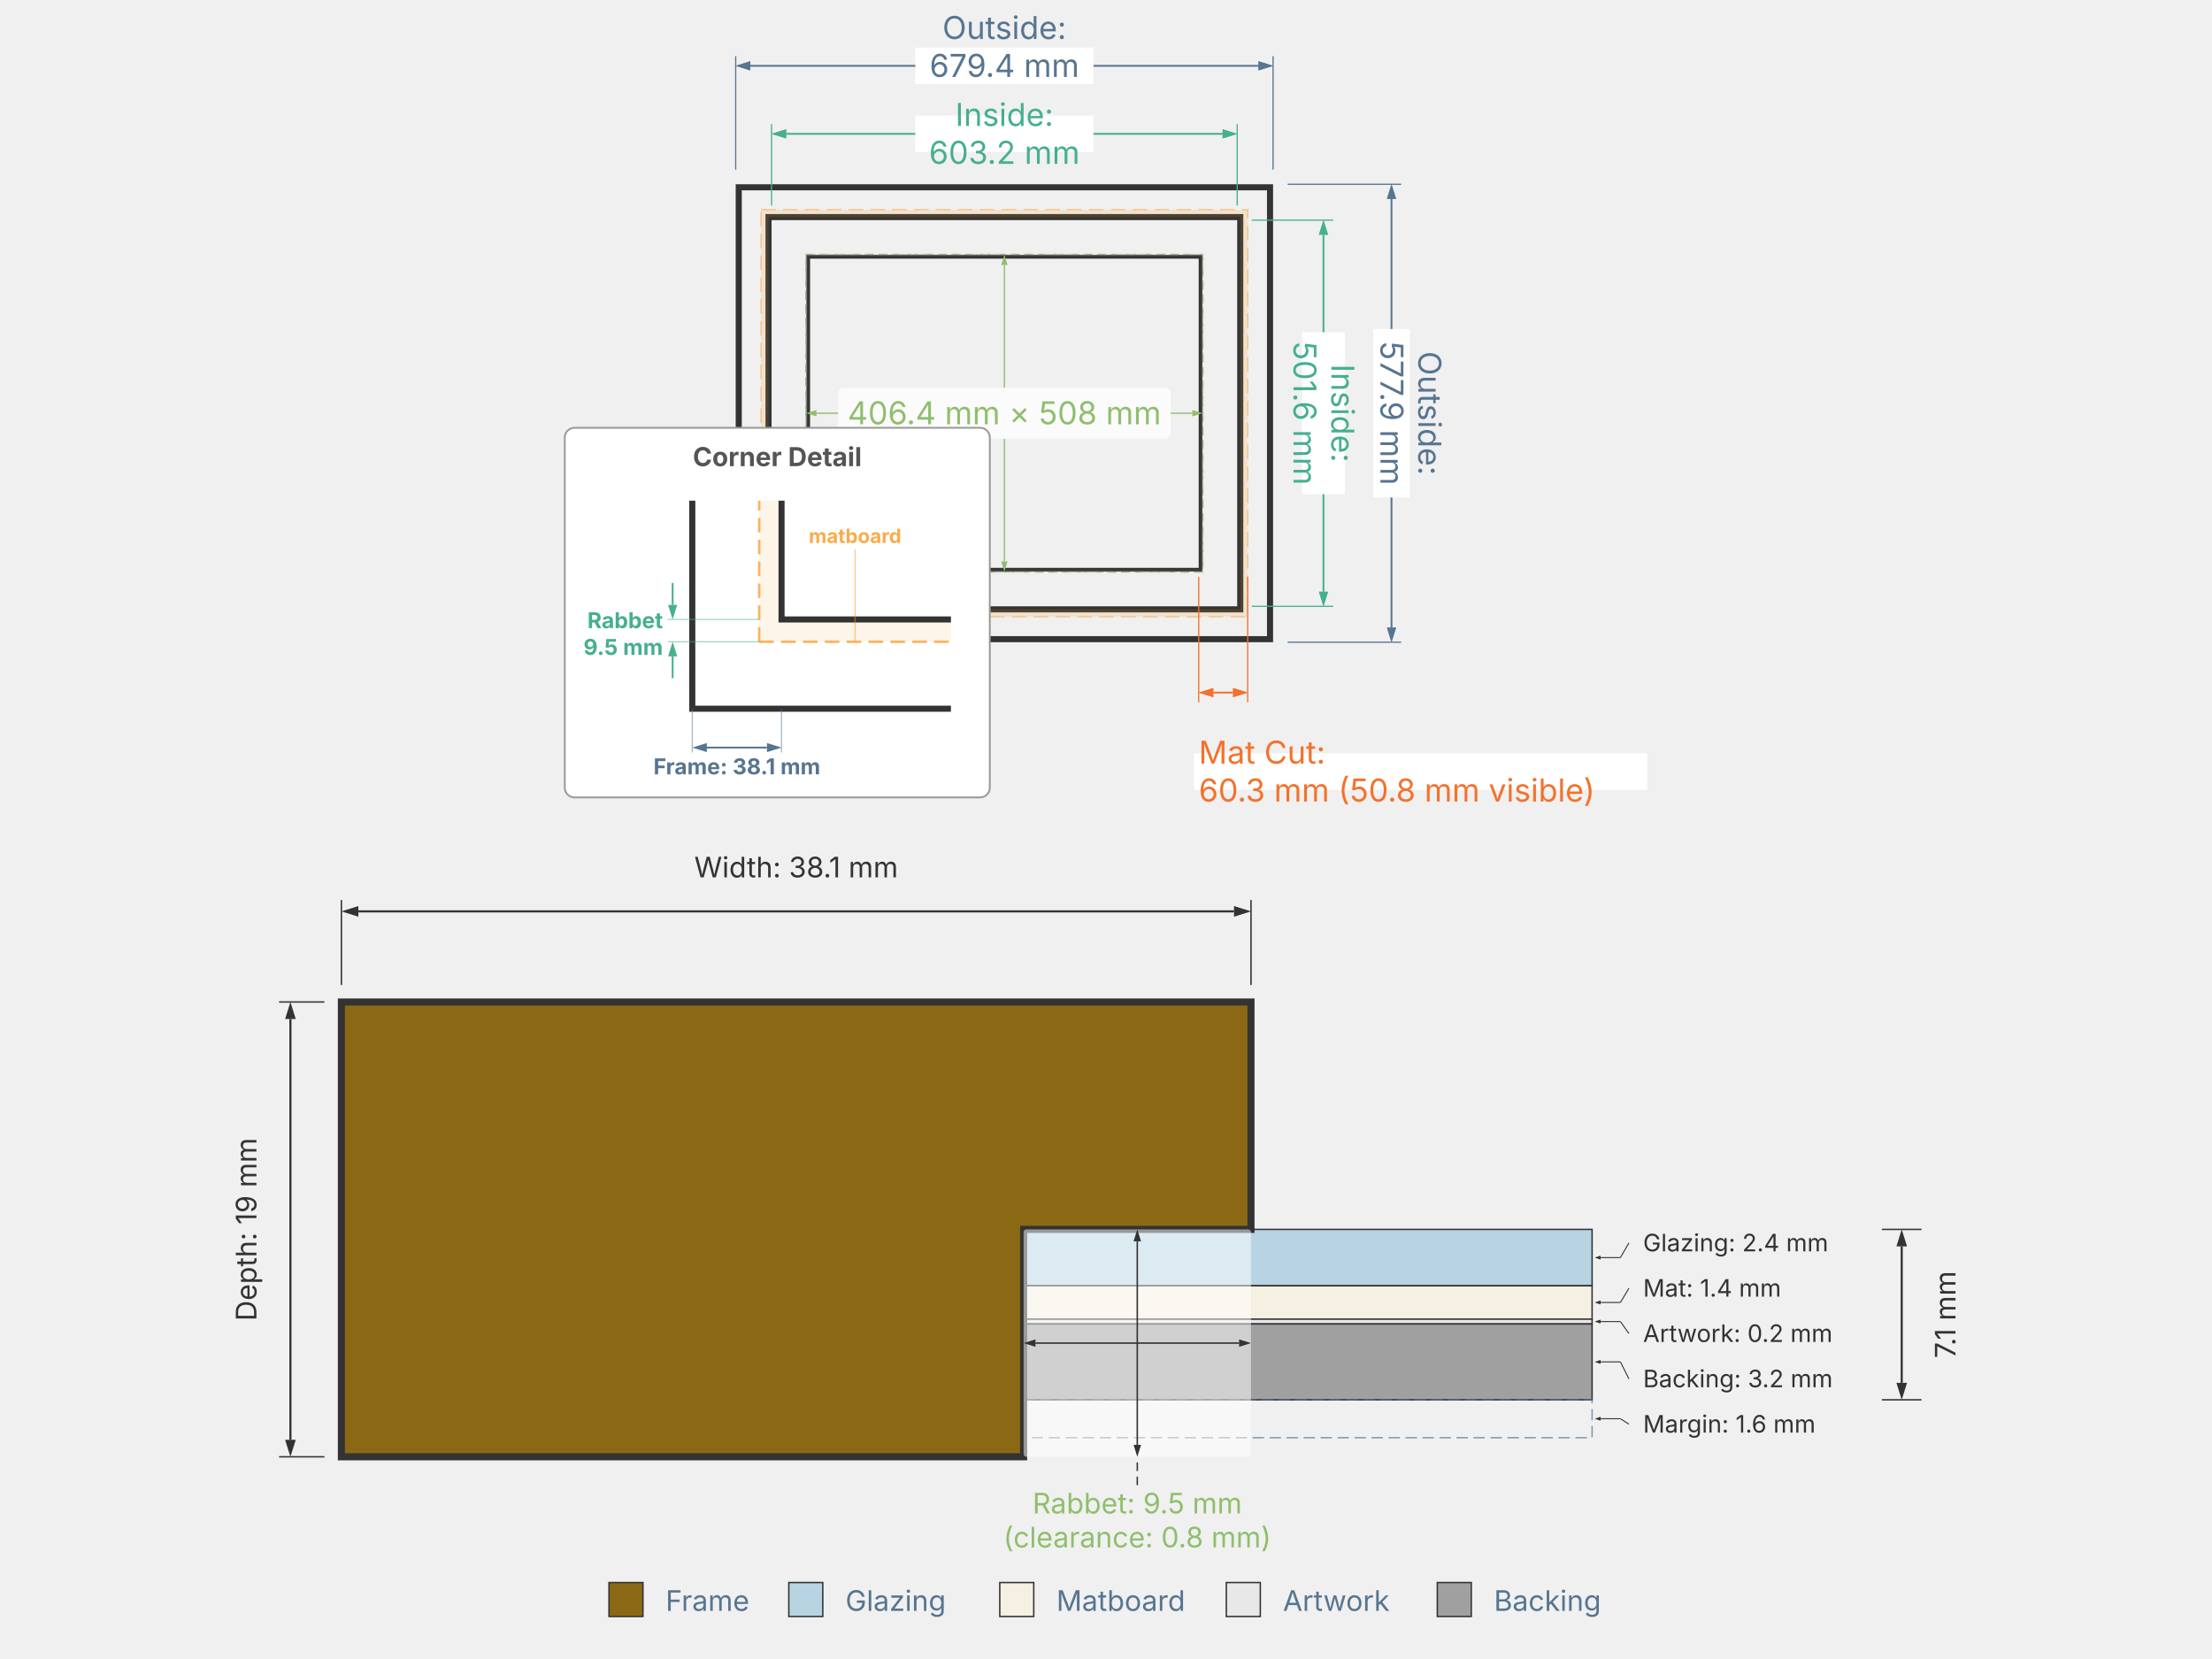
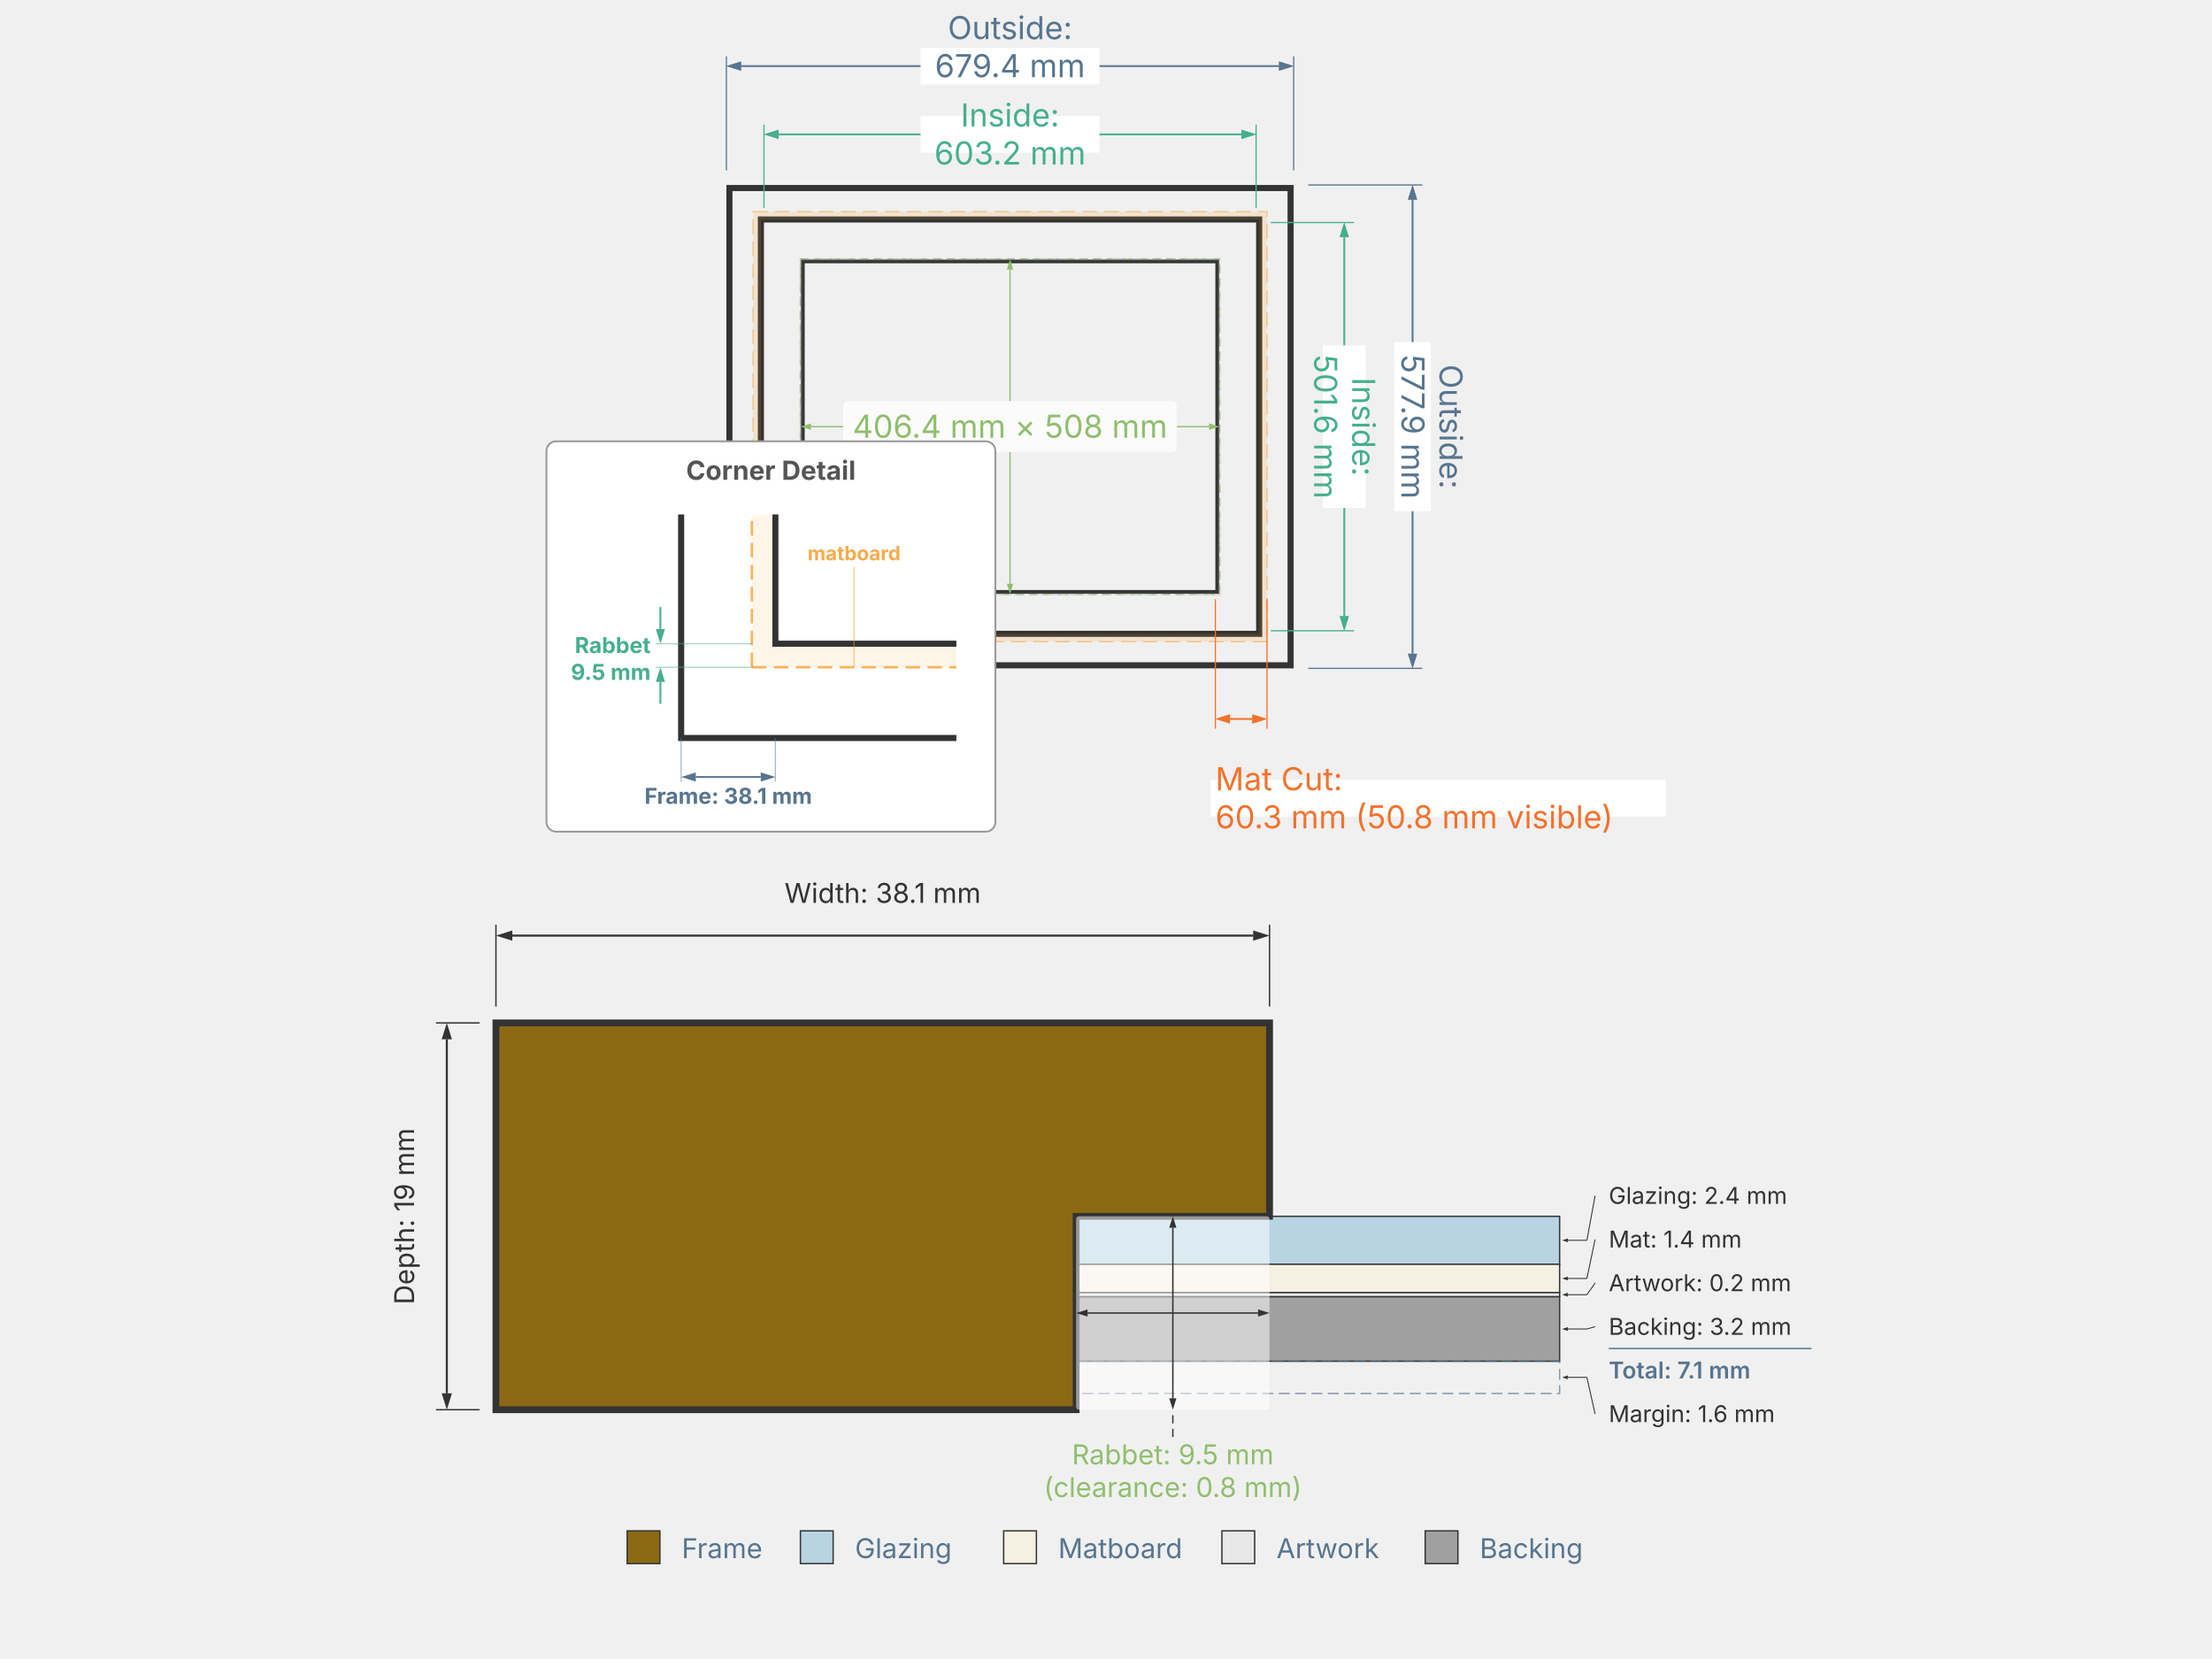
<svg xmlns="http://www.w3.org/2000/svg" viewBox="0 0 800.00 600.00">
-   <g id="plan-view" transform="translate(11.81, 5.36) scale(0.8786)">
+   <g id="plan-view" transform="translate(12.49, 5.38) scale(0.882)">
    <g id="geometry">
-       <rect x="290.65" y="71.00" width="218.70" height="186.00" stroke="#333333" stroke-width="2.5" fill="none" />
-       <rect x="302.91" y="83.26" width="194.18" height="161.47" stroke="#333333" stroke-width="2.5" fill="none" />
-       <rect x="319.26" y="99.62" width="161.47" height="128.77" stroke="#333333" stroke-width="1.5" fill="none" />
-       <rect x="318.24" y="98.59" width="163.52" height="130.81" stroke="#90be6d" stroke-width="0.5" stroke-dasharray="4,2" fill="none" opacity="0.6" />
+       <rect x="284.94" y="71.00" width="230.11" height="195.71" stroke="#333333" stroke-width="2.5" fill="none" />
+       <rect x="297.85" y="83.90" width="204.31" height="169.90" stroke="#333333" stroke-width="2.5" fill="none" />
+       <rect x="315.05" y="101.11" width="169.90" height="135.49" stroke="#333333" stroke-width="1.5" fill="none" />
+       <rect x="313.98" y="100.03" width="172.05" height="137.64" stroke="#90be6d" stroke-width="0.5" stroke-dasharray="4,2" fill="none" opacity="0.6" />
    </g>
    <g id="rabbet-overlap">
-       <path d="M299.85,80.20 h200.31 v167.60 h-200.31 Z M302.91,83.26 v161.47 h194.18 v-161.47 Z" fill="#f8961e" fill-opacity="0.15" fill-rule="evenodd" stroke="none" />
+       <path d="M294.62,80.68 h210.76 v176.35 h-210.76 Z M297.85,83.90 v169.90 h204.31 v-169.90 Z" fill="#f8961e" fill-opacity="0.15" fill-rule="evenodd" stroke="none" />
    </g>
    <g id="content-boundary">
-       <rect x="299.85" y="80.20" width="200.31" height="167.60" stroke="#f8961e" stroke-width="0.5" stroke-dasharray="6,3" fill="none" opacity="0.5" />
+       <rect x="294.62" y="80.68" width="210.76" height="176.35" stroke="#f8961e" stroke-width="0.5" stroke-dasharray="6,3" fill="none" opacity="0.5" />
    </g>
    <g id="mat-overlap">
-       <path d="M318.24,98.59 h163.52 v130.81 h-163.52 Z M319.26,99.62 v128.77 h161.47 v-128.77 Z" fill="#888888" fill-opacity="0.12" fill-rule="evenodd" stroke="none" />
-       <rect x="318.24" y="98.59" width="163.52" height="130.81" fill="none" stroke="#888888" stroke-width="0.40" stroke-dasharray="3,2" stroke-opacity="0.4" />
+       <path d="M313.98,100.03 h172.05 v137.64 h-172.05 Z M315.05,101.11 v135.49 h169.90 v-135.49 Z" fill="#888888" fill-opacity="0.12" fill-rule="evenodd" stroke="none" />
+       <rect x="313.98" y="100.03" width="172.05" height="137.64" fill="none" stroke="#888888" stroke-width="0.40" stroke-dasharray="3,2" stroke-opacity="0.4" />
    </g>
    <g id="dimensions">
      <g class="dimension">
-         <line x1="304.16" y1="78.51" x2="304.16" y2="45.00" stroke="#46af8f" stroke-width="0.5" />
-         <line x1="495.84" y1="78.51" x2="495.84" y2="45.00" stroke="#46af8f" stroke-width="0.5" />
-         <polygon points="304.16,49.00 310.16,50.88 310.16,47.12" fill="#46af8f" data-arrow="true" />
-         <line x1="310.16" y1="49.00" x2="489.84" y2="49.00" stroke="#46af8f" stroke-width="0.75" />
-         <polygon points="495.84,49.00 489.84,47.12 489.84,50.88" fill="#46af8f" data-arrow="true" />
+         <line x1="299.10" y1="79.15" x2="299.10" y2="45.00" stroke="#46af8f" stroke-width="0.5" />
+         <line x1="500.90" y1="79.15" x2="500.90" y2="45.00" stroke="#46af8f" stroke-width="0.5" />
+         <polygon points="299.10,49.00 305.10,50.88 305.10,47.12" fill="#46af8f" data-arrow="true" />
+         <line x1="305.10" y1="49.00" x2="494.90" y2="49.00" stroke="#46af8f" stroke-width="0.75" />
+         <polygon points="500.90,49.00 494.90,47.12 494.90,50.88" fill="#46af8f" data-arrow="true" />
        <rect x="363.33" y="41.50" width="73.34" height="15.00" fill="#FFFFFF" stroke="none" />
-         <polygon points="304.16,49.00 310.16,50.88 310.16,47.12" fill="#46af8f" data-arrow="true" />
-         <polygon points="495.84,49.00 489.84,47.12 489.84,50.88" fill="#46af8f" data-arrow="true" />
-       </g>
-       <g class="dimension">
-         <line x1="289.40" y1="63.75" x2="289.40" y2="17.00" stroke="#577590" stroke-width="0.5" />
-         <line x1="510.60" y1="63.75" x2="510.60" y2="17.00" stroke="#577590" stroke-width="0.5" />
-         <polygon points="289.40,21.00 295.40,22.88 295.40,19.12" fill="#577590" data-arrow="true" />
-         <line x1="295.40" y1="21.00" x2="504.60" y2="21.00" stroke="#577590" stroke-width="0.75" />
-         <polygon points="510.60,21.00 504.60,19.12 504.60,22.88" fill="#577590" data-arrow="true" />
+         <polygon points="299.10,49.00 305.10,50.88 305.10,47.12" fill="#46af8f" data-arrow="true" />
+         <polygon points="500.90,49.00 494.90,47.12 494.90,50.88" fill="#46af8f" data-arrow="true" />
+       </g>
+       <g class="dimension">
+         <line x1="283.69" y1="63.75" x2="283.69" y2="17.00" stroke="#577590" stroke-width="0.5" />
+         <line x1="516.31" y1="63.75" x2="516.31" y2="17.00" stroke="#577590" stroke-width="0.5" />
+         <polygon points="283.69,21.00 289.69,22.88 289.69,19.12" fill="#577590" data-arrow="true" />
+         <line x1="289.69" y1="21.00" x2="510.31" y2="21.00" stroke="#577590" stroke-width="0.75" />
+         <polygon points="516.31,21.00 510.31,19.12 510.31,22.88" fill="#577590" data-arrow="true" />
        <rect x="363.33" y="13.50" width="73.34" height="15.00" fill="#FFFFFF" stroke="none" />
-         <polygon points="289.40,21.00 295.40,22.88 295.40,19.12" fill="#577590" data-arrow="true" />
-         <polygon points="510.60,21.00 504.60,19.12 504.60,22.88" fill="#577590" data-arrow="true" />
-       </g>
-       <g class="dimension">
-         <line x1="501.84" y1="84.51" x2="535.35" y2="84.51" stroke="#46af8f" stroke-width="0.5" />
-         <line x1="501.84" y1="243.49" x2="535.35" y2="243.49" stroke="#46af8f" stroke-width="0.5" />
-         <polygon points="531.35,84.51 529.48,90.51 533.23,90.51" fill="#46af8f" data-arrow="true" />
-         <line x1="531.35" y1="90.51" x2="531.35" y2="237.49" stroke="#46af8f" stroke-width="0.75" />
-         <polygon points="531.35,243.49 533.23,237.49 529.48,237.49" fill="#46af8f" data-arrow="true" />
-         <rect x="522.55" y="130.67" width="17.60" height="66.67" fill="#FFFFFF" stroke="none" />
-         <polygon points="531.35,84.51 529.48,90.51 533.23,90.51" fill="#46af8f" data-arrow="true" />
-         <polygon points="531.35,243.49 533.23,237.49 529.48,237.49" fill="#46af8f" data-arrow="true" />
-       </g>
-       <g class="dimension">
-         <line x1="516.60" y1="69.75" x2="563.35" y2="69.75" stroke="#577590" stroke-width="0.5" />
-         <line x1="516.60" y1="258.25" x2="563.35" y2="258.25" stroke="#577590" stroke-width="0.5" />
-         <polygon points="559.35,69.75 557.48,75.75 561.23,75.75" fill="#577590" data-arrow="true" />
-         <line x1="559.35" y1="75.75" x2="559.35" y2="252.25" stroke="#577590" stroke-width="0.75" />
-         <polygon points="559.35,258.25 561.23,252.25 557.48,252.25" fill="#577590" data-arrow="true" />
-         <rect x="551.85" y="129.33" width="15.00" height="69.34" fill="#FFFFFF" stroke="none" />
-         <polygon points="559.35,69.75 557.48,75.75 561.23,75.75" fill="#577590" data-arrow="true" />
-         <polygon points="559.35,258.25 561.23,252.25 557.48,252.25" fill="#577590" data-arrow="true" />
+         <polygon points="283.69,21.00 289.69,22.88 289.69,19.12" fill="#577590" data-arrow="true" />
+         <polygon points="516.31,21.00 510.31,19.12 510.31,22.88" fill="#577590" data-arrow="true" />
+       </g>
+       <g class="dimension">
+         <line x1="506.90" y1="85.15" x2="541.06" y2="85.15" stroke="#46af8f" stroke-width="0.5" />
+         <line x1="506.90" y1="252.55" x2="541.06" y2="252.55" stroke="#46af8f" stroke-width="0.5" />
+         <polygon points="537.06,85.15 535.18,91.15 538.93,91.15" fill="#46af8f" data-arrow="true" />
+         <line x1="537.06" y1="91.15" x2="537.06" y2="246.55" stroke="#46af8f" stroke-width="0.75" />
+         <polygon points="537.06,252.55 538.93,246.55 535.18,246.55" fill="#46af8f" data-arrow="true" />
+         <rect x="528.26" y="135.52" width="17.60" height="66.67" fill="#FFFFFF" stroke="none" />
+         <polygon points="537.06,85.15 535.18,91.15 538.93,91.15" fill="#46af8f" data-arrow="true" />
+         <polygon points="537.06,252.55 538.93,246.55 535.18,246.55" fill="#46af8f" data-arrow="true" />
+       </g>
+       <g class="dimension">
+         <line x1="522.31" y1="69.75" x2="569.06" y2="69.75" stroke="#577590" stroke-width="0.5" />
+         <line x1="522.31" y1="267.96" x2="569.06" y2="267.96" stroke="#577590" stroke-width="0.5" />
+         <polygon points="565.06,69.75 563.18,75.75 566.93,75.75" fill="#577590" data-arrow="true" />
+         <line x1="565.06" y1="75.75" x2="565.06" y2="261.96" stroke="#577590" stroke-width="0.75" />
+         <polygon points="565.06,267.96 566.93,261.96 563.18,261.96" fill="#577590" data-arrow="true" />
+         <rect x="557.56" y="134.18" width="15.00" height="69.34" fill="#FFFFFF" stroke="none" />
+         <polygon points="565.06,69.75 563.18,75.75 566.93,75.75" fill="#577590" data-arrow="true" />
+         <polygon points="565.06,267.96 566.93,261.96 563.18,261.96" fill="#577590" data-arrow="true" />
      </g>
      <text transform="translate(400.00, 45.75)" fill="#46af8f" font-family="Inter, system-ui, -apple-system, sans-serif" font-size="13px" text-anchor="middle">Inside:</text>
      <text transform="translate(400.00, 61.35)" fill="#46af8f" font-family="Inter, system-ui, -apple-system, sans-serif" font-size="13px" text-anchor="middle">603.2 mm</text>
      <text transform="translate(400.00, 9.95)" fill="#577590" font-family="Inter, system-ui, -apple-system, sans-serif" font-size="13px" text-anchor="middle">Outside:</text>
      <text transform="translate(400.00, 25.55)" fill="#577590" font-family="Inter, system-ui, -apple-system, sans-serif" font-size="13px" text-anchor="middle">679.4 mm</text>
-       <text transform="rotate(90 539.15 164.00)" x="539.15" y="168.55" fill="#46af8f" font-family="Inter, system-ui, -apple-system, sans-serif" font-size="13px" text-anchor="middle">Inside:</text>
-       <text transform="rotate(90 523.55 164.00)" x="523.55" y="168.55" fill="#46af8f" font-family="Inter, system-ui, -apple-system, sans-serif" font-size="13px" text-anchor="middle">501.6 mm</text>
-       <text transform="rotate(90 574.95 164.00)" x="574.95" y="168.55" fill="#577590" font-family="Inter, system-ui, -apple-system, sans-serif" font-size="13px" text-anchor="middle">Outside:</text>
-       <text transform="rotate(90 559.35 164.00)" x="559.35" y="168.55" fill="#577590" font-family="Inter, system-ui, -apple-system, sans-serif" font-size="13px" text-anchor="middle">577.9 mm</text>
+       <text transform="rotate(90 544.86 168.85)" x="544.86" y="173.40" fill="#46af8f" font-family="Inter, system-ui, -apple-system, sans-serif" font-size="13px" text-anchor="middle">Inside:</text>
+       <text transform="rotate(90 529.26 168.85)" x="529.26" y="173.40" fill="#46af8f" font-family="Inter, system-ui, -apple-system, sans-serif" font-size="13px" text-anchor="middle">501.6 mm</text>
+       <text transform="rotate(90 580.66 168.85)" x="580.66" y="173.40" fill="#577590" font-family="Inter, system-ui, -apple-system, sans-serif" font-size="13px" text-anchor="middle">Outside:</text>
+       <text transform="rotate(90 565.06 168.85)" x="565.06" y="173.40" fill="#577590" font-family="Inter, system-ui, -apple-system, sans-serif" font-size="13px" text-anchor="middle">577.9 mm</text>
    </g>
    <g id="artwork-indicator">
-       <polygon points="318.44,164.00 322.64,165.31 322.64,162.69" fill="#90be6d" data-arrow="true" />
-       <line x1="322.64" y1="164.00" x2="331.59" y2="164.00" stroke="#90be6d" stroke-width="0.525" />
-       <line x1="468.41" y1="164.00" x2="477.36" y2="164.00" stroke="#90be6d" stroke-width="0.525" />
-       <polygon points="481.56,164.00 477.36,162.69 477.36,165.31" fill="#90be6d" data-arrow="true" />
-       <polygon points="400.00,98.79 398.69,102.99 401.31,102.99" fill="#90be6d" data-arrow="true" />
-       <line x1="400.00" y1="102.99" x2="400.00" y2="153.55" stroke="#90be6d" stroke-width="0.525" />
-       <line x1="400.00" y1="174.45" x2="400.00" y2="225.01" stroke="#90be6d" stroke-width="0.525" />
-       <polygon points="400.00,229.21 401.31,225.01 398.69,225.01" fill="#90be6d" data-arrow="true" />
-       <rect x="331.59" y="153.55" width="136.83" height="20.90" fill="#FFFFFF" fill-opacity="0.75" stroke="none" rx="2" />
-       <text transform="translate(400.00, 168.55)" fill="#90be6d" font-family="Inter, system-ui, -apple-system, sans-serif" font-size="13.00px" text-anchor="middle">406.4 mm × 508 mm</text>
+       <polygon points="314.18,168.85 318.38,170.17 318.38,167.54" fill="#90be6d" data-arrow="true" />
+       <line x1="318.38" y1="168.85" x2="331.59" y2="168.85" stroke="#90be6d" stroke-width="0.525" />
+       <line x1="468.41" y1="168.85" x2="481.62" y2="168.85" stroke="#90be6d" stroke-width="0.525" />
+       <polygon points="485.82,168.85 481.62,167.54 481.62,170.17" fill="#90be6d" data-arrow="true" />
+       <polygon points="400.00,100.23 398.69,104.43 401.31,104.43" fill="#90be6d" data-arrow="true" />
+       <line x1="400.00" y1="104.43" x2="400.00" y2="158.40" stroke="#90be6d" stroke-width="0.525" />
+       <line x1="400.00" y1="179.30" x2="400.00" y2="233.27" stroke="#90be6d" stroke-width="0.525" />
+       <polygon points="400.00,237.47 401.31,233.27 398.69,233.27" fill="#90be6d" data-arrow="true" />
+       <rect x="331.59" y="158.40" width="136.83" height="20.90" fill="#FFFFFF" fill-opacity="0.75" stroke="none" rx="2" />
+       <text transform="translate(400.00, 173.40)" fill="#90be6d" font-family="Inter, system-ui, -apple-system, sans-serif" font-size="13.00px" text-anchor="middle">406.4 mm × 508 mm</text>
    </g>
    <g id="mat-cut-geom">
      <g class="dimension">
-         <line x1="479.99" y1="231.38" x2="479.99" y2="283.00" stroke="#f3722c" stroke-width="0.5" />
-         <line x1="500.15" y1="231.38" x2="500.15" y2="283.00" stroke="#f3722c" stroke-width="0.5" />
-         <polygon points="479.99,279.00 485.99,280.88 485.99,277.12" fill="#f3722c" data-arrow="true" />
-         <line x1="485.99" y1="279.00" x2="494.15" y2="279.00" stroke="#f3722c" stroke-width="0.75" />
-         <polygon points="500.15,279.00 494.15,277.12 494.15,280.88" fill="#f3722c" data-arrow="true" />
-         <rect x="477.99" y="304.00" width="186.62" height="15.00" fill="#FFFFFF" stroke="none" />
-         <polygon points="479.99,279.00 485.99,280.88 485.99,277.12" fill="#f3722c" data-arrow="true" />
-         <polygon points="500.15,279.00 494.15,277.12 494.15,280.88" fill="#f3722c" data-arrow="true" />
+         <line x1="484.20" y1="239.60" x2="484.20" y2="292.71" stroke="#f3722c" stroke-width="0.5" />
+         <line x1="505.38" y1="239.60" x2="505.38" y2="292.71" stroke="#f3722c" stroke-width="0.5" />
+         <polygon points="484.20,288.71 490.20,290.58 490.20,286.83" fill="#f3722c" data-arrow="true" />
+         <line x1="490.20" y1="288.71" x2="499.38" y2="288.71" stroke="#f3722c" stroke-width="0.75" />
+         <polygon points="505.38,288.71 499.38,286.83 499.38,290.58" fill="#f3722c" data-arrow="true" />
+         <rect x="482.20" y="313.71" width="186.62" height="15.00" fill="#FFFFFF" stroke="none" />
+         <polygon points="484.20,288.71 490.20,290.58 490.20,286.83" fill="#f3722c" data-arrow="true" />
+         <polygon points="505.38,288.71 499.38,286.83 499.38,290.58" fill="#f3722c" data-arrow="true" />
      </g>
    </g>
    <g id="corner-detail">
      <defs>
        <clipPath id="corner-detail-clip">
-           <rect x="223.04" y="194.00" width="166.96" height="124.14" />
+           <rect x="213.91" y="198.85" width="176.09" height="132.08" />
        </clipPath>
      </defs>
-       <rect x="219.04" y="170.00" width="174.96" height="152.14" fill="#FFFFFF" stroke="#999" stroke-width="0.75" rx="4" />
-       <text transform="translate(306.52, 185.80)" fill="#555" font-family="Inter, system-ui, -apple-system, sans-serif" font-size="10.8" font-weight="bold" text-anchor="middle">Corner Detail</text>
+       <rect x="209.91" y="174.85" width="184.09" height="160.08" fill="#FFFFFF" stroke="#999" stroke-width="0.75" rx="4" />
+       <text transform="translate(301.95, 190.65)" fill="#555" font-family="Inter, system-ui, -apple-system, sans-serif" font-size="10.8" font-weight="bold" text-anchor="middle">Corner Detail</text>
      <g clip-path="url(#corner-detail-clip)">
-         <path d="M299.08,200.00 V258.07 H378.00 V248.89 H308.27 V200.00 H299.08 Z" fill="#f8961e" fill-opacity="0.10" stroke="none" />
-         <line x1="299.08" y1="258.07" x2="378.00" y2="258.07" stroke="#f8961e" stroke-width="1" stroke-dasharray="6,3" opacity="0.7" />
-         <line x1="299.08" y1="258.07" x2="299.08" y2="200.00" stroke="#f8961e" stroke-width="1" stroke-dasharray="6,3" opacity="0.7" />
-         <polyline points="271.53,200.00 271.53,285.63 378.00,285.63" fill="none" stroke="#333333" stroke-width="2.5" stroke-linejoin="miter" />
-         <polyline points="308.27,200.00 308.27,248.89 378.00,248.89" fill="none" stroke="#333333" stroke-width="2.5" stroke-linejoin="miter" />
+         <path d="M294.13,204.85 V267.52 H378.00 V257.85 H303.79 V204.85 H294.13 Z" fill="#f8961e" fill-opacity="0.10" stroke="none" />
+         <line x1="294.13" y1="267.52" x2="378.00" y2="267.52" stroke="#f8961e" stroke-width="1" stroke-dasharray="6,3" opacity="0.7" />
+         <line x1="294.13" y1="267.52" x2="294.13" y2="204.85" stroke="#f8961e" stroke-width="1" stroke-dasharray="6,3" opacity="0.7" />
+         <polyline points="265.14,204.85 265.14,296.51 378.00,296.51" fill="none" stroke="#333333" stroke-width="2.5" stroke-linejoin="miter" />
+         <polyline points="303.79,204.85 303.79,257.85 378.00,257.85" fill="none" stroke="#333333" stroke-width="2.5" stroke-linejoin="miter" />
      </g>
      <defs>
        <clipPath id="corner-detail-annot-clip">
-           <rect x="221.04" y="172.00" width="170.96" height="148.14" />
+           <rect x="211.91" y="176.85" width="180.09" height="156.08" />
        </clipPath>
      </defs>
      <g clip-path="url(#corner-detail-annot-clip)">
-         <line x1="271.53" y1="285.63" x2="271.53" y2="303.63" stroke="#577590" stroke-width="0.5" opacity="0.5" />
-         <line x1="308.27" y1="285.63" x2="308.27" y2="303.63" stroke="#577590" stroke-width="0.5" opacity="0.5" />
-         <polygon points="271.53,301.63 277.53,303.50 277.53,299.75" fill="#577590" data-arrow="true" />
-         <line x1="277.53" y1="301.63" x2="302.27" y2="301.63" stroke="#577590" stroke-width="0.75" />
-         <polygon points="308.27,301.63 302.27,299.75 302.27,303.50" fill="#577590" data-arrow="true" />
-         <text transform="translate(289.90, 312.63)" font-family="Inter, system-ui, -apple-system, sans-serif" font-size="9.0px" fill="#577590" font-weight="bold" text-anchor="middle">Frame: 38.1 mm</text>
-         <line x1="299.08" y1="248.89" x2="261.44" y2="248.89" stroke="#46af8f" stroke-width="0.5" opacity="0.5" />
-         <line x1="299.08" y1="258.07" x2="261.44" y2="258.07" stroke="#46af8f" stroke-width="0.5" opacity="0.5" />
-         <line x1="263.44" y1="233.89" x2="263.44" y2="242.89" stroke="#46af8f" stroke-width="0.75" />
-         <polygon points="263.44,248.89 265.32,242.89 261.57,242.89" fill="#46af8f" data-arrow="true" />
-         <line x1="263.44" y1="273.07" x2="263.44" y2="264.07" stroke="#46af8f" stroke-width="0.75" />
-         <polygon points="263.44,258.07 261.57,264.07 265.32,264.07" fill="#46af8f" data-arrow="true" />
-         <text transform="translate(259.44, 252.48)" font-family="Inter, system-ui, -apple-system, sans-serif" font-size="9.0px" fill="#46af8f" text-anchor="end" font-weight="bold">Rabbet</text>
-         <text transform="translate(259.44, 263.48)" font-family="Inter, system-ui, -apple-system, sans-serif" font-size="9.0px" fill="#46af8f" text-anchor="end" font-weight="bold">9.5 mm</text>
-         <line x1="338.54" y1="258.07" x2="338.54" y2="218.64" stroke="#f8961e" stroke-width="0.5" opacity="0.5" />
-         <rect x="316.94" y="210.35" width="43.21" height="9.72" fill="#FFFFFF" stroke="none" rx="1" />
-         <text transform="translate(338.54, 217.42)" fill="#f8961e" font-family="Inter, system-ui, -apple-system, sans-serif" font-size="8.1" text-anchor="middle" font-weight="bold" opacity="0.8">matboard</text>
+         <line x1="265.14" y1="296.51" x2="265.14" y2="314.51" stroke="#577590" stroke-width="0.5" opacity="0.5" />
+         <line x1="303.79" y1="296.51" x2="303.79" y2="314.51" stroke="#577590" stroke-width="0.5" opacity="0.5" />
+         <polygon points="265.14,312.51 271.14,314.39 271.14,310.64" fill="#577590" data-arrow="true" />
+         <line x1="271.14" y1="312.51" x2="297.79" y2="312.51" stroke="#577590" stroke-width="0.75" />
+         <polygon points="303.79,312.51 297.79,310.64 297.79,314.39" fill="#577590" data-arrow="true" />
+         <text transform="translate(284.47, 323.51)" font-family="Inter, system-ui, -apple-system, sans-serif" font-size="9.0px" fill="#577590" font-weight="bold" text-anchor="middle">Frame: 38.1 mm</text>
+         <line x1="294.13" y1="257.85" x2="254.63" y2="257.85" stroke="#46af8f" stroke-width="0.5" opacity="0.5" />
+         <line x1="294.13" y1="267.52" x2="254.63" y2="267.52" stroke="#46af8f" stroke-width="0.5" opacity="0.5" />
+         <line x1="256.63" y1="242.85" x2="256.63" y2="251.85" stroke="#46af8f" stroke-width="0.75" />
+         <polygon points="256.63,257.85 258.51,251.85 254.76,251.85" fill="#46af8f" data-arrow="true" />
+         <line x1="256.63" y1="282.52" x2="256.63" y2="273.52" stroke="#46af8f" stroke-width="0.75" />
+         <polygon points="256.63,267.52 254.76,273.52 258.51,273.52" fill="#46af8f" data-arrow="true" />
+         <text transform="translate(252.63, 261.69)" font-family="Inter, system-ui, -apple-system, sans-serif" font-size="9.0px" fill="#46af8f" text-anchor="end" font-weight="bold">Rabbet</text>
+         <text transform="translate(252.63, 272.69)" font-family="Inter, system-ui, -apple-system, sans-serif" font-size="9.0px" fill="#46af8f" text-anchor="end" font-weight="bold">9.5 mm</text>
+         <line x1="336.07" y1="267.52" x2="336.07" y2="224.87" stroke="#f8961e" stroke-width="0.5" opacity="0.5" />
+         <rect x="314.46" y="216.58" width="43.21" height="9.72" fill="#FFFFFF" stroke="none" rx="1" />
+         <text transform="translate(336.07, 223.65)" fill="#f8961e" font-family="Inter, system-ui, -apple-system, sans-serif" font-size="8.1" text-anchor="middle" font-weight="bold" opacity="0.8">matboard</text>
      </g>
    </g>
    <g id="mat-cut-labels">
-       <text transform="translate(479.99, 308.25)" fill="#f3722c" font-family="Inter, system-ui, -apple-system, sans-serif" font-size="13px" text-anchor="start">Mat Cut:</text>
-       <text transform="translate(479.99, 323.85)" fill="#f3722c" font-family="Inter, system-ui, -apple-system, sans-serif" font-size="13px" text-anchor="start">60.3 mm (50.8 mm visible)</text>
+       <text transform="translate(484.20, 317.96)" fill="#f3722c" font-family="Inter, system-ui, -apple-system, sans-serif" font-size="13px" text-anchor="start">Mat Cut:</text>
+       <text transform="translate(484.20, 333.56)" fill="#f3722c" font-family="Inter, system-ui, -apple-system, sans-serif" font-size="13px" text-anchor="start">60.3 mm (50.8 mm visible)</text>
    </g>
  </g>
-   <g id="section-view" transform="translate(-9.69, 310.15) scale(1.0242)">
-     <g id="section-content" transform="translate(-2.88, 0)">
+   <g id="section-view" transform="translate(5.31, 315.13) scale(0.9867)">
+     <g id="section-content" transform="translate(-5.38, 0)">
      <g id="section-geometry">
-         <rect x="373.79" y="131.30" width="200.75" height="19.91" stroke="#333333" stroke-width="0.5" fill="#B8D4E3" />
-         <rect x="373.79" y="151.21" width="200.75" height="11.78" stroke="#333333" stroke-width="0.5" fill="#F5F0E1" />
-         <rect x="373.79" y="162.99" width="200.75" height="1.71" stroke="#333333" stroke-width="0.5" fill="#E8E8E8" />
-         <rect x="373.79" y="164.70" width="200.75" height="26.77" stroke="#333333" stroke-width="0.5" fill="#A0A0A0" />
-         <rect x="373.79" y="191.47" width="200.75" height="13.38" stroke="#577590" stroke-width="0.5" stroke-dasharray="4,2" fill="none" opacity="0.7" />
-         <polygon points="132.89,51.00 454.09,51.00 454.09,131.30 373.79,131.30 373.79,211.60 132.89,211.60" stroke="#333333" stroke-width="2.5" fill="#8B6914" />
+         <rect x="394.44" y="126.45" width="177.22" height="17.58" stroke="#333333" stroke-width="0.5" fill="#B8D4E3" />
+         <rect x="394.44" y="144.03" width="177.22" height="10.40" stroke="#333333" stroke-width="0.5" fill="#F5F0E1" />
+         <rect x="394.44" y="154.42" width="177.22" height="1.51" stroke="#333333" stroke-width="0.5" fill="#E8E8E8" />
+         <rect x="394.44" y="155.94" width="177.22" height="23.63" stroke="#333333" stroke-width="0.5" fill="#A0A0A0" />
+         <rect x="394.44" y="179.57" width="177.22" height="11.81" stroke="#577590" stroke-width="0.5" stroke-dasharray="4,2" fill="none" opacity="0.7" />
+         <polygon points="181.78,55.56 465.33,55.56 465.33,126.45 394.44,126.45 394.44,197.34 181.78,197.34" stroke="#333333" stroke-width="2.5" fill="#8B6914" />
      </g>
      <g id="section-dimensions">
-         <line x1="126.89" y1="51.00" x2="110.89" y2="51.00" stroke="#333333" stroke-width="0.5" />
-         <line x1="126.89" y1="211.60" x2="110.89" y2="211.60" stroke="#333333" stroke-width="0.5" />
-         <polygon points="114.89,51.00 113.02,57.00 116.77,57.00" fill="#333333" data-arrow="true" />
-         <line x1="114.89" y1="57.00" x2="114.89" y2="205.60" stroke="#333333" stroke-width="0.75" />
-         <polygon points="114.89,211.60 116.77,205.60 113.02,205.60" fill="#333333" data-arrow="true" />
-         <text x="102.89" y="131.30" fill="#333333" font-family="Inter, system-ui, -apple-system, sans-serif" font-size="10px" text-anchor="middle" transform="rotate(-90 102.89 131.30)">Depth: 19 mm</text>
-         <line x1="132.89" y1="45.00" x2="132.89" y2="15.00" stroke="#333333" stroke-width="0.5" />
-         <line x1="454.09" y1="45.00" x2="454.09" y2="15.00" stroke="#333333" stroke-width="0.5" />
-         <polygon points="132.89,19.00 138.89,20.88 138.89,17.12" fill="#333333" data-arrow="true" />
-         <line x1="138.89" y1="19.00" x2="448.09" y2="19.00" stroke="#333333" stroke-width="0.75" />
-         <polygon points="454.09,19.00 448.09,17.12 448.09,20.88" fill="#333333" data-arrow="true" />
-         <text transform="translate(293.49, 7.00)" fill="#333333" font-family="Inter, system-ui, -apple-system, sans-serif" font-size="10px" text-anchor="middle">Width: 38.1 mm</text>
-         <rect x="373.79" y="131.30" width="80.30" height="80.30" fill="#FFFFFF" fill-opacity="0.5" stroke="none" rx="1" />
-         <polygon points="373.79,171.45 377.99,172.76 377.99,170.14" fill="#333333" data-arrow="true" />
-         <line x1="377.99" y1="171.45" x2="449.89" y2="171.45" stroke="#333333" stroke-width="0.525" />
-         <polygon points="454.09,171.45 449.89,170.14 449.89,172.76" fill="#333333" data-arrow="true" />
-         <polygon points="413.94,131.30 412.63,135.50 415.26,135.50" fill="#333333" data-arrow="true" />
-         <line x1="413.94" y1="135.50" x2="413.94" y2="207.40" stroke="#333333" stroke-width="0.525" />
-         <polygon points="413.94,211.60 415.26,207.40 412.63,207.40" fill="#333333" data-arrow="true" />
-         <polygon points="575.44,141.26 577.54,141.96 577.54,140.56" fill="#333333" data-arrow="true" />
-         <line x1="577.54" y1="141.26" x2="584.54" y2="141.26" stroke="#333333" stroke-width="0.35" />
-         <line x1="584.54" y1="141.26" x2="587.54" y2="136.08" stroke="#333333" stroke-width="0.35" />
-         <text transform="translate(592.54, 139.05)" fill="#333333" font-family="Inter, system-ui, -apple-system, sans-serif" font-size="8.5px">Glazing: 2.4 mm</text>
-         <polygon points="575.44,157.10 577.54,157.80 577.54,156.40" fill="#333333" data-arrow="true" />
-         <line x1="577.54" y1="157.10" x2="584.54" y2="157.10" stroke="#333333" stroke-width="0.35" />
-         <line x1="584.54" y1="157.10" x2="587.54" y2="152.08" stroke="#333333" stroke-width="0.35" />
-         <text transform="translate(592.54, 155.05)" fill="#333333" font-family="Inter, system-ui, -apple-system, sans-serif" font-size="8.5px">Mat: 1.4 mm</text>
-         <polygon points="575.44,163.85 577.54,164.55 577.54,163.15" fill="#333333" data-arrow="true" />
-         <line x1="577.54" y1="163.85" x2="584.54" y2="163.85" stroke="#333333" stroke-width="0.35" />
-         <line x1="584.54" y1="163.85" x2="587.54" y2="168.08" stroke="#333333" stroke-width="0.35" />
-         <text transform="translate(592.54, 171.05)" fill="#333333" font-family="Inter, system-ui, -apple-system, sans-serif" font-size="8.5px">Artwork: 0.2 mm</text>
-         <polygon points="575.44,178.09 577.54,178.79 577.54,177.39" fill="#333333" data-arrow="true" />
-         <line x1="577.54" y1="178.09" x2="584.54" y2="178.09" stroke="#333333" stroke-width="0.35" />
-         <line x1="584.54" y1="178.09" x2="587.54" y2="184.08" stroke="#333333" stroke-width="0.35" />
-         <text transform="translate(592.54, 187.05)" fill="#333333" font-family="Inter, system-ui, -apple-system, sans-serif" font-size="8.5px">Backing: 3.2 mm</text>
-         <polygon points="575.44,198.16 577.54,198.86 577.54,197.46" fill="#333333" data-arrow="true" />
-         <line x1="577.54" y1="198.16" x2="584.54" y2="198.16" stroke="#333333" stroke-width="0.35" />
-         <line x1="584.54" y1="198.16" x2="587.54" y2="200.08" stroke="#333333" stroke-width="0.35" />
-         <text transform="translate(592.54, 203.05)" fill="#333333" font-family="Inter, system-ui, -apple-system, sans-serif" font-size="8.5px">Margin: 1.6 mm</text>
-         <line x1="676.87" y1="131.30" x2="690.87" y2="131.30" stroke="#333333" stroke-width="0.5" />
-         <line x1="676.87" y1="191.47" x2="690.87" y2="191.47" stroke="#333333" stroke-width="0.5" />
-         <polygon points="683.87,131.30 682.00,137.30 685.75,137.30" fill="#333333" data-arrow="true" />
-         <line x1="683.87" y1="137.30" x2="683.87" y2="185.47" stroke="#333333" stroke-width="0.75" />
-         <polygon points="683.87,191.47 685.75,185.47 682.00,185.47" fill="#333333" data-arrow="true" />
-         <text x="702.87" y="161.39" fill="#333333" font-family="Inter, system-ui, -apple-system, sans-serif" font-size="10px" text-anchor="middle" transform="rotate(-90 702.87 161.39)">7.1 mm</text>
-         <line x1="413.94" y1="213.60" x2="413.94" y2="221.60" stroke="#333333" stroke-width="0.5" stroke-dasharray="3,2" />
-         <text transform="translate(413.94, 231.60)" fill="#90be6d" font-family="Inter, system-ui, -apple-system, sans-serif" font-size="10px" text-anchor="middle">Rabbet: 9.5 mm</text>
-         <text transform="translate(413.94, 243.60)" fill="#90be6d" font-family="Inter, system-ui, -apple-system, sans-serif" font-size="10px" text-anchor="middle">(clearance: 0.8 mm)</text>
+         <line x1="175.78" y1="55.56" x2="159.78" y2="55.56" stroke="#333333" stroke-width="0.5" />
+         <line x1="175.78" y1="197.34" x2="159.78" y2="197.34" stroke="#333333" stroke-width="0.5" />
+         <polygon points="163.78,55.56 161.90,61.56 165.65,61.56" fill="#333333" data-arrow="true" />
+         <line x1="163.78" y1="61.56" x2="163.78" y2="191.34" stroke="#333333" stroke-width="0.75" />
+         <polygon points="163.78,197.34 165.65,191.34 161.90,191.34" fill="#333333" data-arrow="true" />
+         <text x="151.78" y="126.45" fill="#333333" font-family="Inter, system-ui, -apple-system, sans-serif" font-size="10px" text-anchor="middle" transform="rotate(-90 151.78 126.45)">Depth: 19 mm</text>
+         <line x1="181.78" y1="49.56" x2="181.78" y2="19.56" stroke="#333333" stroke-width="0.5" />
+         <line x1="465.33" y1="49.56" x2="465.33" y2="19.56" stroke="#333333" stroke-width="0.5" />
+         <polygon points="181.78,23.56 187.78,25.43 187.78,21.68" fill="#333333" data-arrow="true" />
+         <line x1="187.78" y1="23.56" x2="459.33" y2="23.56" stroke="#333333" stroke-width="0.75" />
+         <polygon points="465.33,23.56 459.33,21.68 459.33,25.43" fill="#333333" data-arrow="true" />
+         <text transform="translate(323.55, 11.56)" fill="#333333" font-family="Inter, system-ui, -apple-system, sans-serif" font-size="10px" text-anchor="middle">Width: 38.1 mm</text>
+         <rect x="394.44" y="126.45" width="70.89" height="70.89" fill="#FFFFFF" fill-opacity="0.5" stroke="none" rx="1" />
+         <polygon points="394.44,161.89 398.64,163.20 398.64,160.58" fill="#333333" data-arrow="true" />
+         <line x1="398.64" y1="161.89" x2="461.13" y2="161.89" stroke="#333333" stroke-width="0.525" />
+         <polygon points="465.33,161.89 461.13,160.58 461.13,163.20" fill="#333333" data-arrow="true" />
+         <polygon points="429.89,126.45 428.57,130.65 431.20,130.65" fill="#333333" data-arrow="true" />
+         <line x1="429.89" y1="130.65" x2="429.89" y2="193.14" stroke="#333333" stroke-width="0.525" />
+         <polygon points="429.89,197.34 431.20,193.14 428.57,193.14" fill="#333333" data-arrow="true" />
+         <polygon points="572.56,135.24 574.66,135.94 574.66,134.54" fill="#333333" data-arrow="true" />
+         <line x1="574.66" y1="135.24" x2="581.66" y2="135.24" stroke="#333333" stroke-width="0.35" />
+         <line x1="581.66" y1="135.24" x2="584.66" y2="118.91" stroke="#333333" stroke-width="0.35" />
+         <text transform="translate(589.66, 121.89)" fill="#333333" font-family="Inter, system-ui, -apple-system, sans-serif" font-size="8.5px">Glazing: 2.4 mm</text>
+         <polygon points="572.56,149.23 574.66,149.93 574.66,148.53" fill="#333333" data-arrow="true" />
+         <line x1="574.66" y1="149.23" x2="581.66" y2="149.23" stroke="#333333" stroke-width="0.35" />
+         <line x1="581.66" y1="149.23" x2="584.66" y2="134.91" stroke="#333333" stroke-width="0.35" />
+         <text transform="translate(589.66, 137.89)" fill="#333333" font-family="Inter, system-ui, -apple-system, sans-serif" font-size="8.5px">Mat: 1.4 mm</text>
+         <polygon points="572.56,155.18 574.66,155.88 574.66,154.48" fill="#333333" data-arrow="true" />
+         <line x1="574.66" y1="155.18" x2="581.66" y2="155.18" stroke="#333333" stroke-width="0.35" />
+         <line x1="581.66" y1="155.18" x2="584.66" y2="150.91" stroke="#333333" stroke-width="0.35" />
+         <text transform="translate(589.66, 153.89)" fill="#333333" font-family="Inter, system-ui, -apple-system, sans-serif" font-size="8.5px">Artwork: 0.2 mm</text>
+         <polygon points="572.56,167.75 574.66,168.45 574.66,167.05" fill="#333333" data-arrow="true" />
+         <line x1="574.66" y1="167.75" x2="581.66" y2="167.75" stroke="#333333" stroke-width="0.35" />
+         <line x1="581.66" y1="167.75" x2="584.66" y2="166.91" stroke="#333333" stroke-width="0.35" />
+         <text transform="translate(589.66, 169.89)" fill="#333333" font-family="Inter, system-ui, -apple-system, sans-serif" font-size="8.5px">Backing: 3.2 mm</text>
+         <line x1="589.66" y1="174.91" x2="663.99" y2="174.91" stroke="#577590" stroke-width="0.5" />
+         <text transform="translate(589.66, 185.89)" fill="#577590" font-family="Inter, system-ui, -apple-system, sans-serif" font-size="8.5px" font-weight="600">Total: 7.1 mm</text>
+         <polygon points="572.56,185.47 574.66,186.17 574.66,184.77" fill="#333333" data-arrow="true" />
+         <line x1="574.66" y1="185.47" x2="581.66" y2="185.47" stroke="#333333" stroke-width="0.35" />
+         <line x1="581.66" y1="185.47" x2="584.66" y2="198.91" stroke="#333333" stroke-width="0.35" />
+         <text transform="translate(589.66, 201.89)" fill="#333333" font-family="Inter, system-ui, -apple-system, sans-serif" font-size="8.5px">Margin: 1.6 mm</text>
+         <line x1="429.89" y1="199.34" x2="429.89" y2="207.34" stroke="#333333" stroke-width="0.5" stroke-dasharray="3,2" />
+         <text transform="translate(429.89, 217.34)" fill="#90be6d" font-family="Inter, system-ui, -apple-system, sans-serif" font-size="10px" text-anchor="middle">Rabbet: 9.5 mm</text>
+         <text transform="translate(429.89, 229.34)" fill="#90be6d" font-family="Inter, system-ui, -apple-system, sans-serif" font-size="10px" text-anchor="middle">(clearance: 0.8 mm)</text>
      </g>
    </g>
    <g id="legend">
-       <rect x="224.50" y="256.00" width="12" height="12" fill="#8B6914" stroke="#333333" stroke-width="0.5" />
-       <text transform="translate(244.50, 266.00)" fill="#577590" font-family="Inter, system-ui, -apple-system, sans-serif" font-size="10px">Frame</text>
-       <rect x="288.00" y="256.00" width="12" height="12" fill="#B8D4E3" stroke="#333333" stroke-width="0.5" />
-       <text transform="translate(308.00, 266.00)" fill="#577590" font-family="Inter, system-ui, -apple-system, sans-serif" font-size="10px">Glazing</text>
-       <rect x="362.50" y="256.00" width="12" height="12" fill="#F5F0E1" stroke="#333333" stroke-width="0.5" />
-       <text transform="translate(382.50, 266.00)" fill="#577590" font-family="Inter, system-ui, -apple-system, sans-serif" font-size="10px">Matboard</text>
-       <rect x="442.50" y="256.00" width="12" height="12" fill="#E8E8E8" stroke="#333333" stroke-width="0.5" />
-       <text transform="translate(462.50, 266.00)" fill="#577590" font-family="Inter, system-ui, -apple-system, sans-serif" font-size="10px">Artwork</text>
-       <rect x="517.00" y="256.00" width="12" height="12" fill="#A0A0A0" stroke="#333333" stroke-width="0.5" />
-       <text transform="translate(537.00, 266.00)" fill="#577590" font-family="Inter, system-ui, -apple-system, sans-serif" font-size="10px">Backing</text>
+       <rect x="224.50" y="241.74" width="12" height="12" fill="#8B6914" stroke="#333333" stroke-width="0.5" />
+       <text transform="translate(244.50, 251.74)" fill="#577590" font-family="Inter, system-ui, -apple-system, sans-serif" font-size="10px">Frame</text>
+       <rect x="288.00" y="241.74" width="12" height="12" fill="#B8D4E3" stroke="#333333" stroke-width="0.5" />
+       <text transform="translate(308.00, 251.74)" fill="#577590" font-family="Inter, system-ui, -apple-system, sans-serif" font-size="10px">Glazing</text>
+       <rect x="362.50" y="241.74" width="12" height="12" fill="#F5F0E1" stroke="#333333" stroke-width="0.5" />
+       <text transform="translate(382.50, 251.74)" fill="#577590" font-family="Inter, system-ui, -apple-system, sans-serif" font-size="10px">Matboard</text>
+       <rect x="442.50" y="241.74" width="12" height="12" fill="#E8E8E8" stroke="#333333" stroke-width="0.5" />
+       <text transform="translate(462.50, 251.74)" fill="#577590" font-family="Inter, system-ui, -apple-system, sans-serif" font-size="10px">Artwork</text>
+       <rect x="517.00" y="241.74" width="12" height="12" fill="#A0A0A0" stroke="#333333" stroke-width="0.5" />
+       <text transform="translate(537.00, 251.74)" fill="#577590" font-family="Inter, system-ui, -apple-system, sans-serif" font-size="10px">Backing</text>
    </g>
  </g>
</svg>
